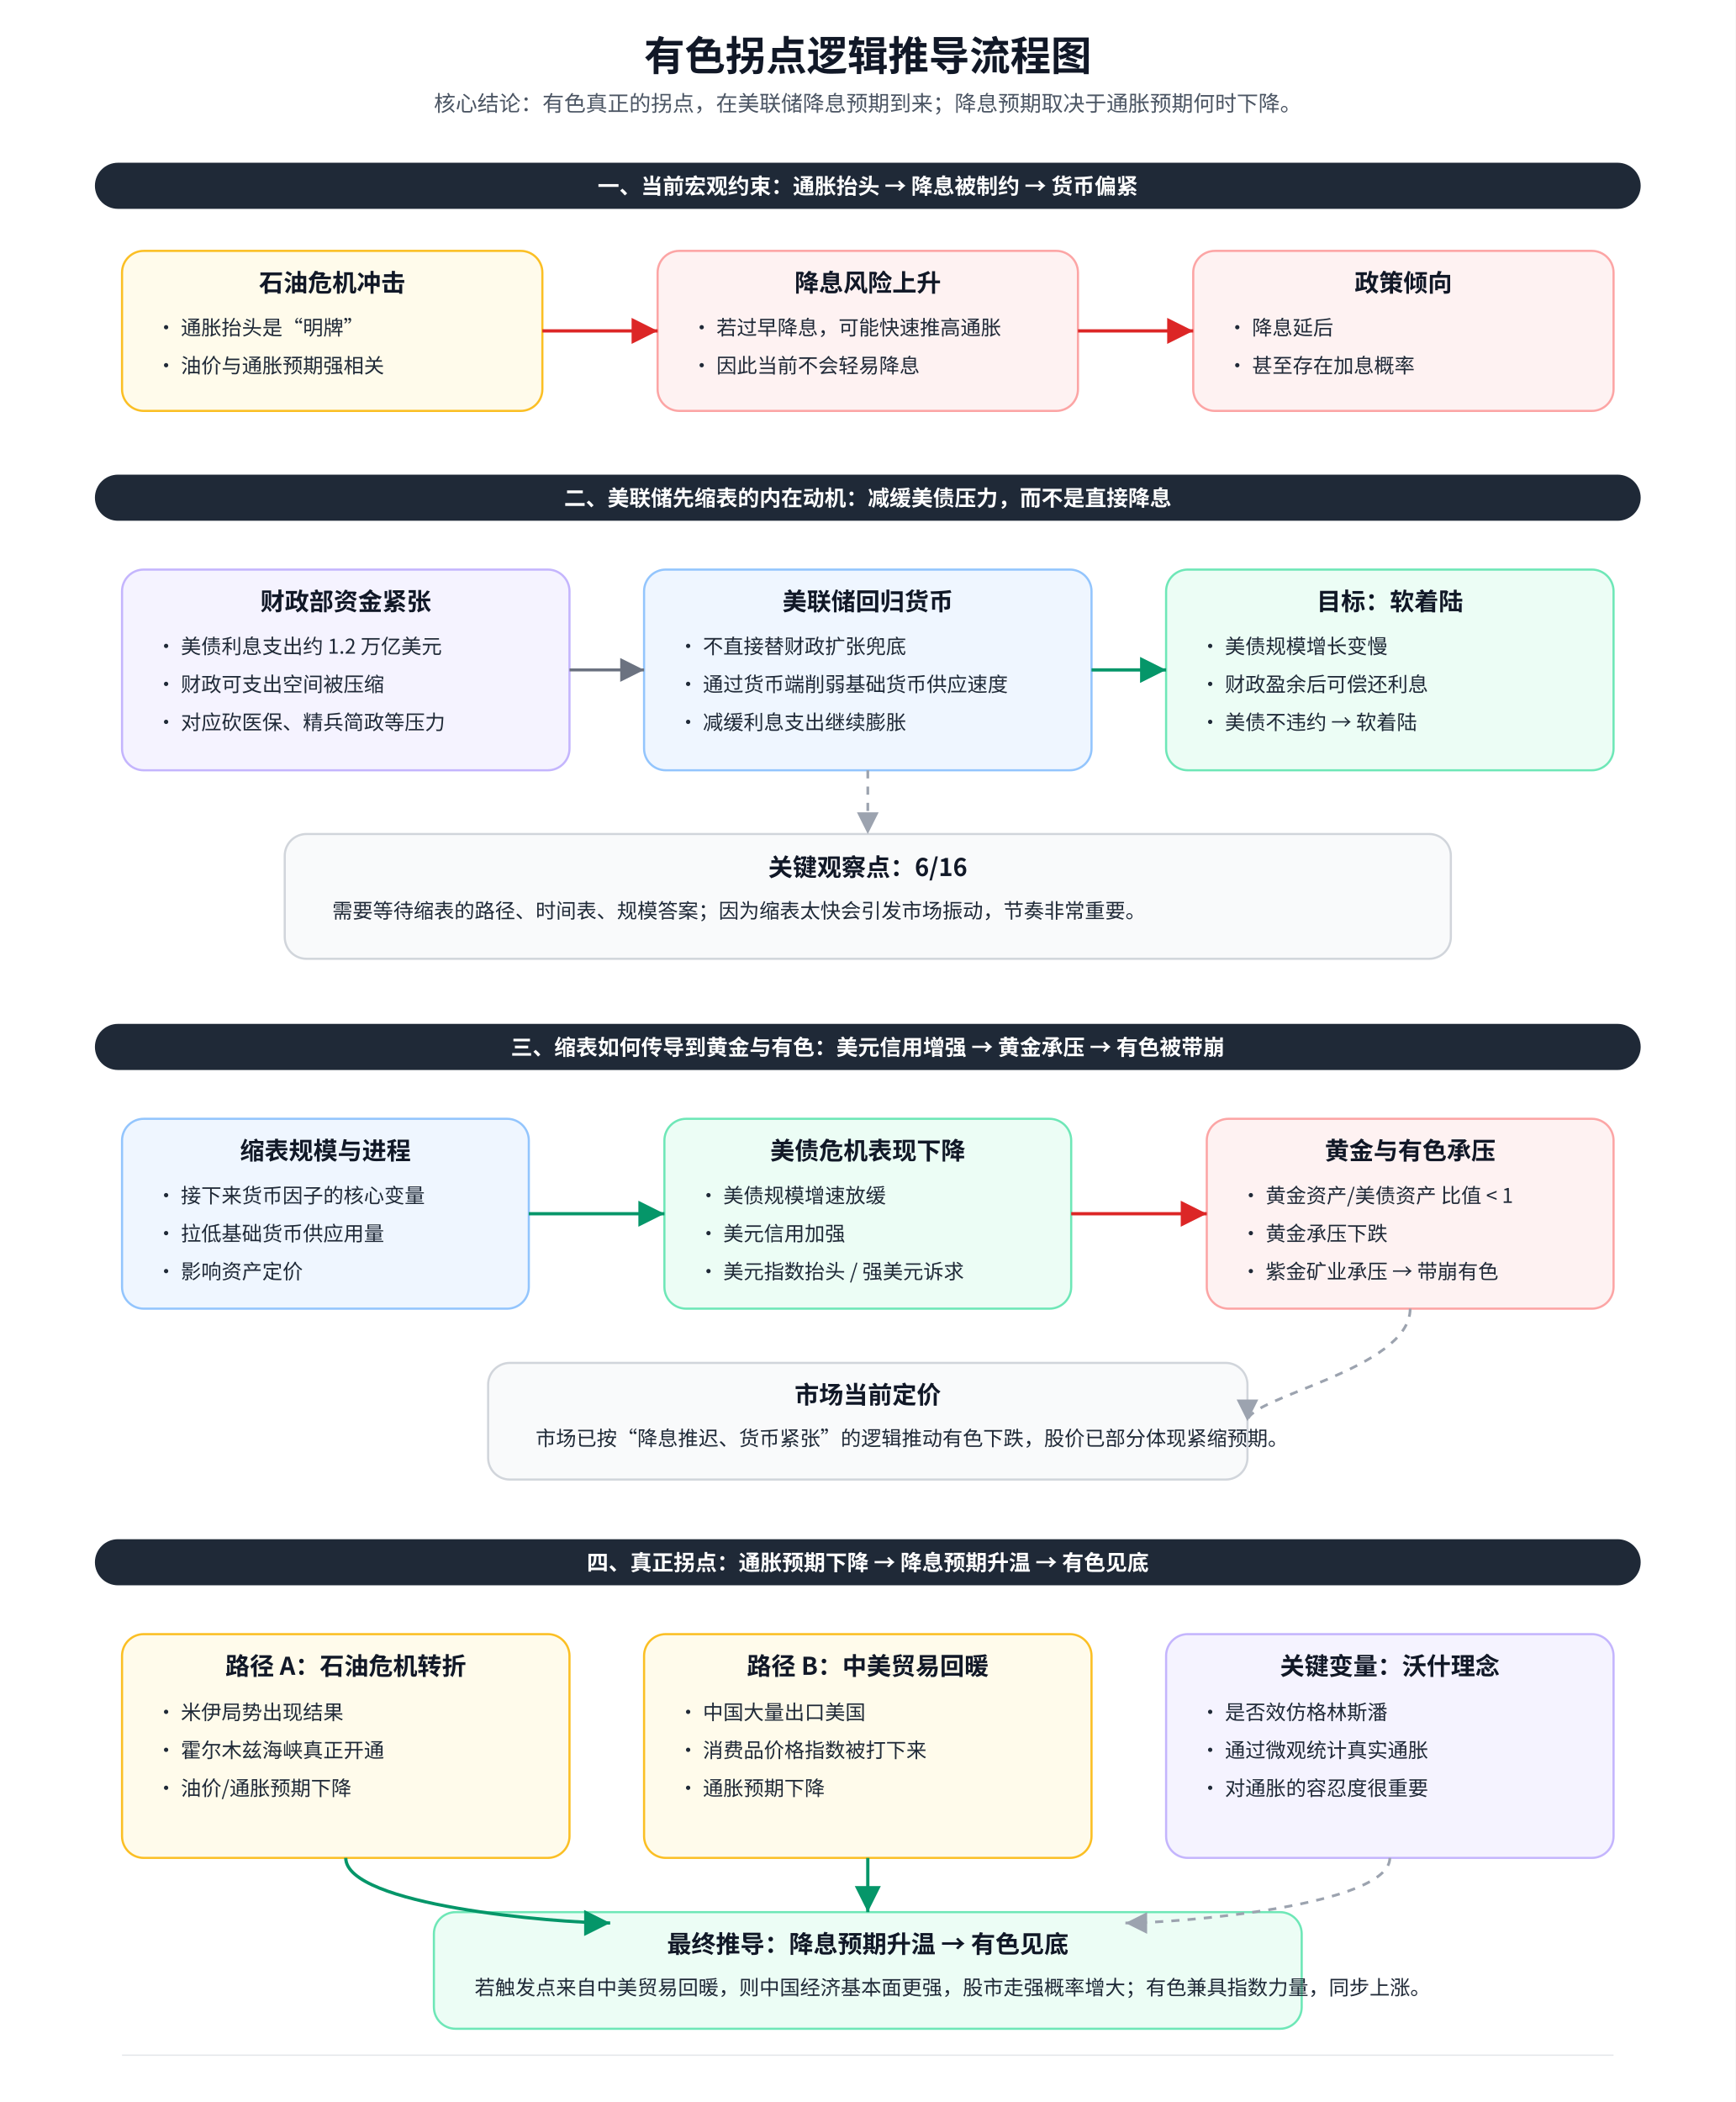
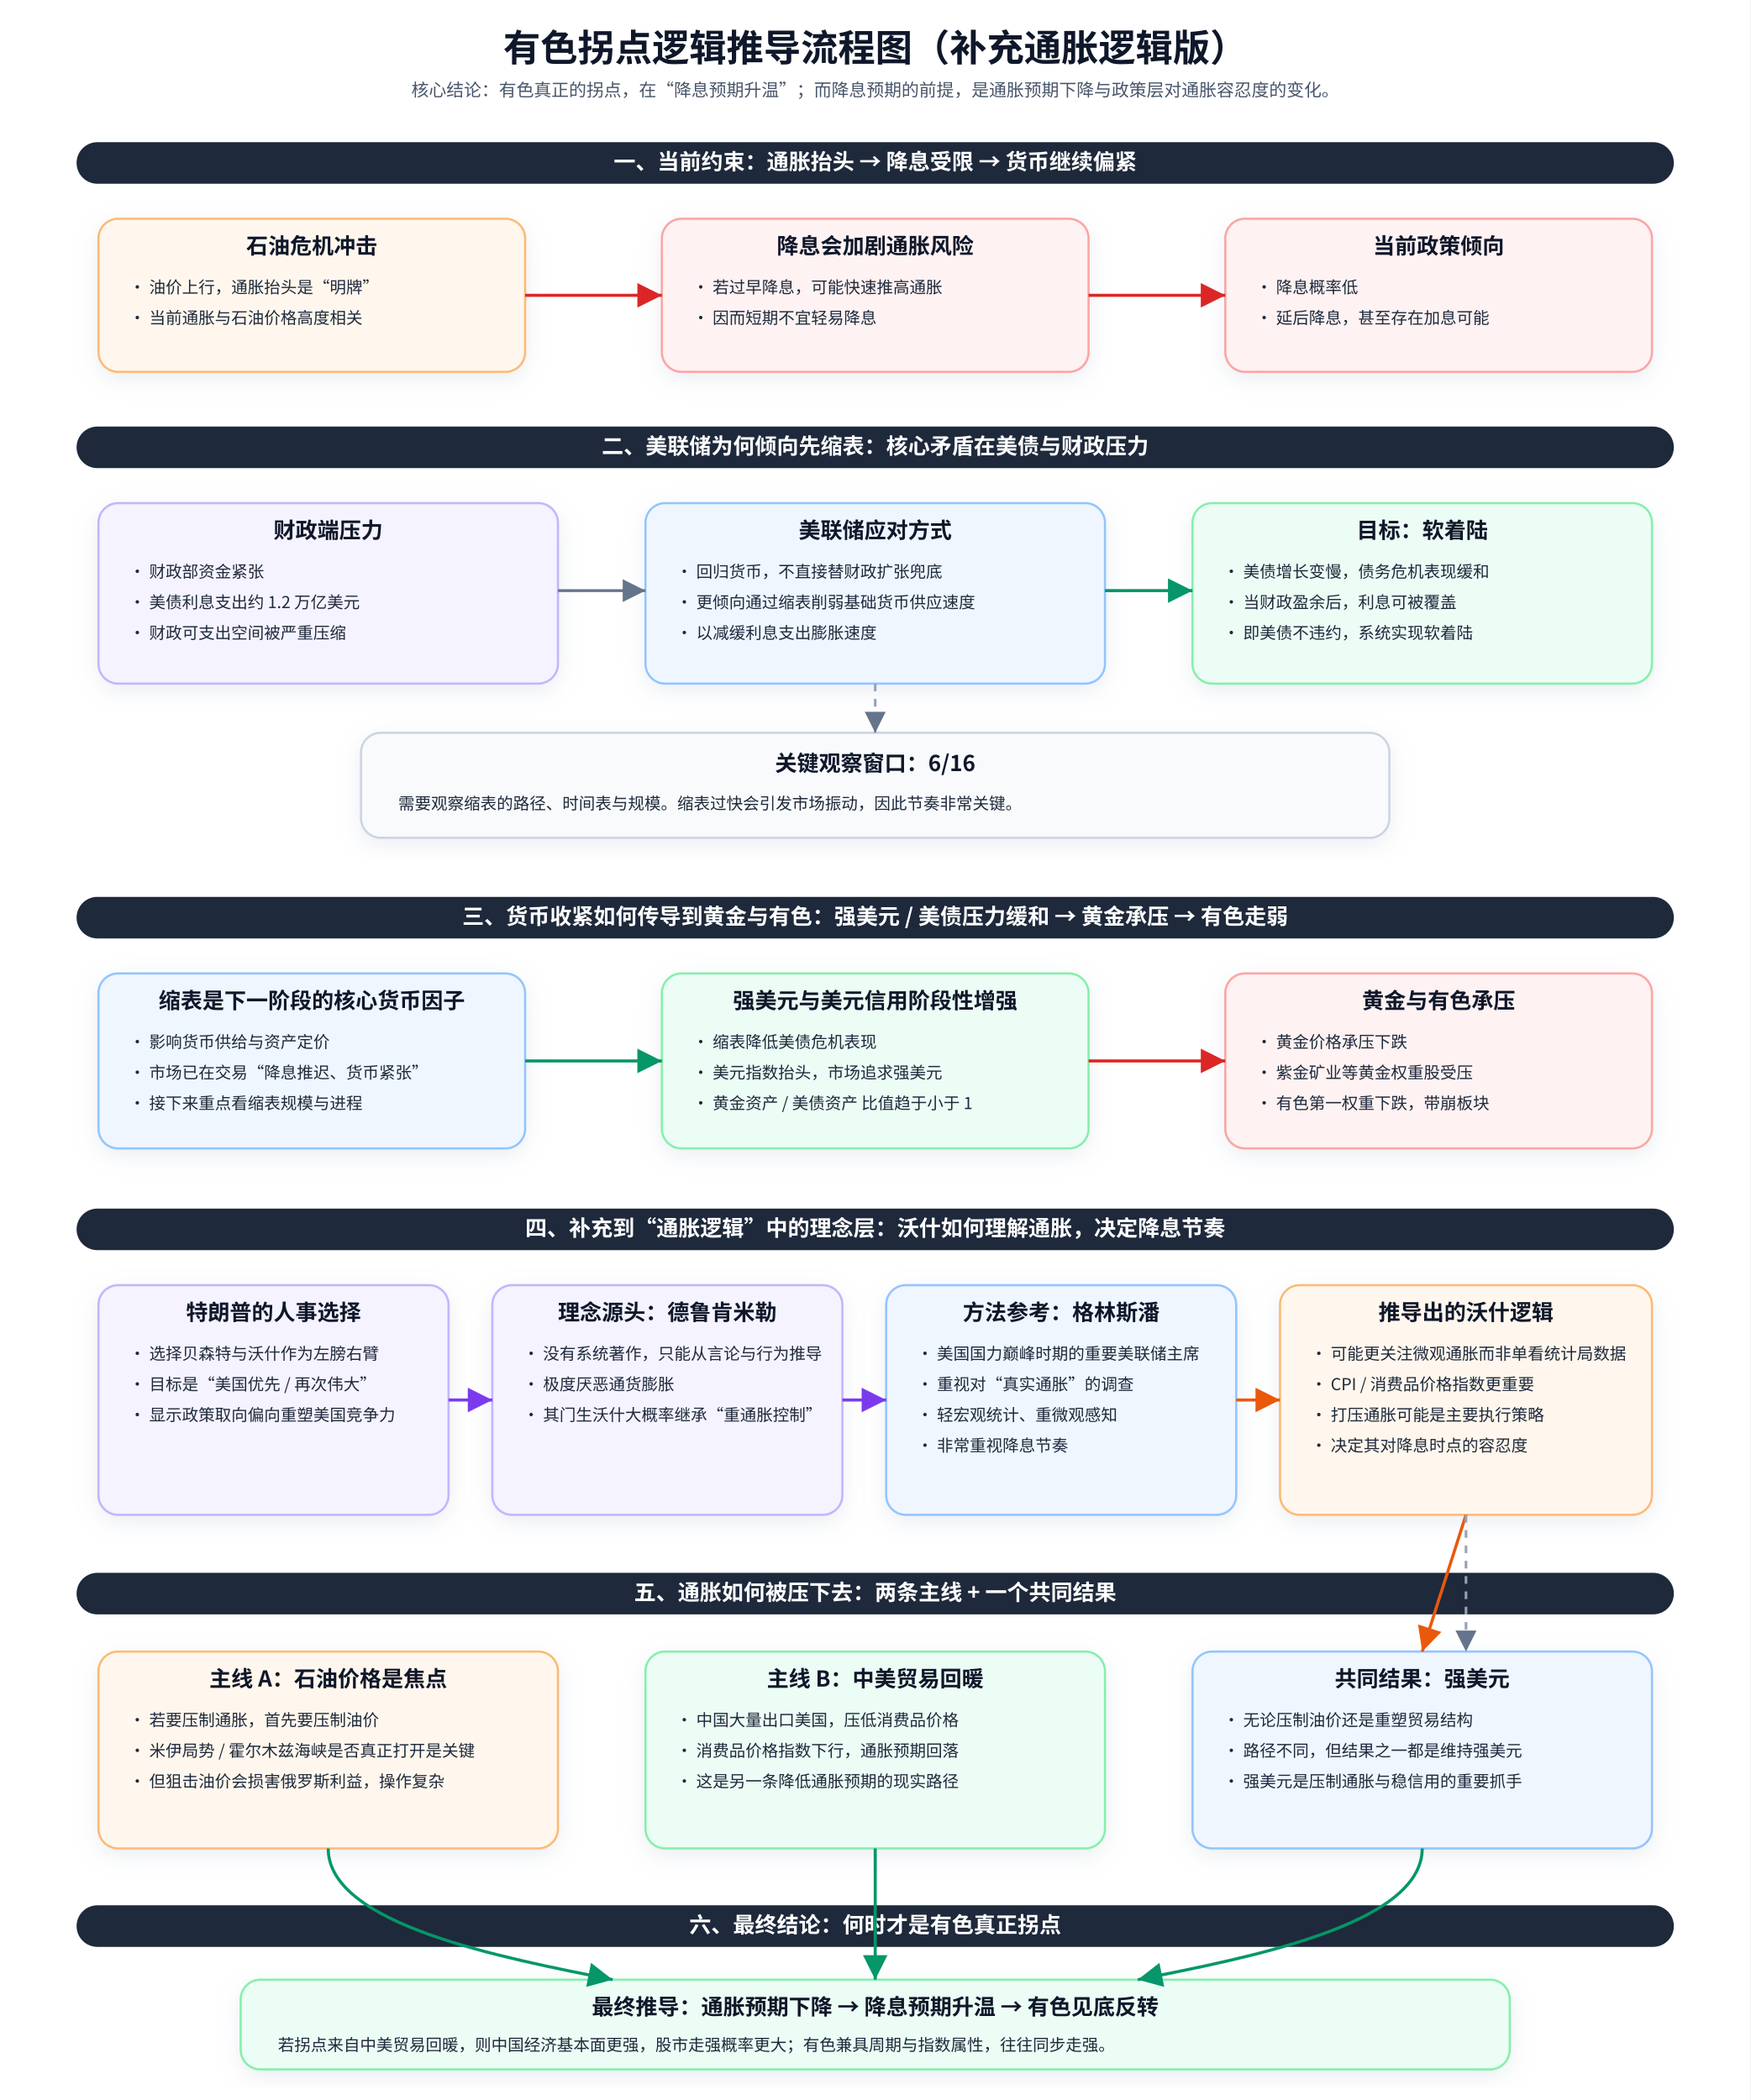
- <svg xmlns="http://www.w3.org/2000/svg" width="1280" height="1550" viewBox="0 0 1280 1550">
+ <svg xmlns="http://www.w3.org/2000/svg" width="1600" height="1920" viewBox="0 0 1600 1920">
  <defs>
-     <style>
-       .title { font: 700 30px "Noto Sans CJK SC","Microsoft YaHei",Arial,sans-serif; fill:#111827; }
-       .subtitle { font: 16px "Noto Sans CJK SC","Microsoft YaHei",Arial,sans-serif; fill:#4b5563; }
-       .box-title { font: 700 18px "Noto Sans CJK SC","Microsoft YaHei",Arial,sans-serif; fill:#111827; }
-       .box-text { font: 15px "Noto Sans CJK SC","Microsoft YaHei",Arial,sans-serif; fill:#1f2937; }
-       .small { font: 13px "Noto Sans CJK SC","Microsoft YaHei",Arial,sans-serif; fill:#4b5563; }
-       .tag { font: 700 14px "Noto Sans CJK SC","Microsoft YaHei",Arial,sans-serif; fill:#ffffff; }
-       .arrow-label { font: 14px "Noto Sans CJK SC","Microsoft YaHei",Arial,sans-serif; fill:#374151; }
-       .section { font: 700 16px "Noto Sans CJK SC","Microsoft YaHei",Arial,sans-serif; fill:#ffffff; }
-       .node { stroke:#d1d5db; stroke-width:1.6; rx:16; ry:16; }
-       .blue { fill:#eff6ff; stroke:#93c5fd; }
-       .yellow { fill:#fffbeb; stroke:#fbbf24; }
-       .red { fill:#fef2f2; stroke:#fca5a5; }
-       .green { fill:#ecfdf5; stroke:#6ee7b7; }
-       .purple { fill:#f5f3ff; stroke:#c4b5fd; }
-       .gray { fill:#f9fafb; stroke:#d1d5db; }
-       .dark { fill:#111827; }
-       .line { stroke:#6b7280; stroke-width:2.2; fill:none; marker-end:url(#arrow); }
-       .line-soft { stroke:#9ca3af; stroke-width:2; fill:none; marker-end:url(#arrowSoft); stroke-dasharray:6 6; }
-       .line-green { stroke:#059669; stroke-width:2.4; fill:none; marker-end:url(#arrowGreen); }
-       .line-red { stroke:#dc2626; stroke-width:2.4; fill:none; marker-end:url(#arrowRed); }
-     </style>
+     <filter id="shadow" x="-20%" y="-20%" width="140%" height="140%">
+       <feDropShadow dx="0" dy="6" stdDeviation="10" flood-color="#94a3b8" flood-opacity="0.18" />
+     </filter>
    <marker id="arrow" markerWidth="12" markerHeight="12" refX="10" refY="6" orient="auto">
-       <path d="M2,2 L10,6 L2,10 Z" fill="#6b7280" />
-     </marker>
-     <marker id="arrowSoft" markerWidth="12" markerHeight="12" refX="10" refY="6" orient="auto">
-       <path d="M2,2 L10,6 L2,10 Z" fill="#9ca3af" />
+       <path d="M2,2 L10,6 L2,10 Z" fill="#64748b" />
    </marker>
    <marker id="arrowGreen" markerWidth="12" markerHeight="12" refX="10" refY="6" orient="auto">
      <path d="M2,2 L10,6 L2,10 Z" fill="#059669" />
    </marker>
    <marker id="arrowRed" markerWidth="12" markerHeight="12" refX="10" refY="6" orient="auto">
      <path d="M2,2 L10,6 L2,10 Z" fill="#dc2626" />
    </marker>
+     <marker id="arrowOrange" markerWidth="12" markerHeight="12" refX="10" refY="6" orient="auto">
+       <path d="M2,2 L10,6 L2,10 Z" fill="#ea580c" />
+     </marker>
+     <marker id="arrowPurple" markerWidth="12" markerHeight="12" refX="10" refY="6" orient="auto">
+       <path d="M2,2 L10,6 L2,10 Z" fill="#7c3aed" />
+     </marker>
+     <style>
+       .bg { fill: #ffffff; }
+       .title { font: 700 34px "Microsoft YaHei","PingFang SC","Noto Sans CJK SC",sans-serif; fill:#0f172a; }
+       .subtitle { font: 16px "Microsoft YaHei","PingFang SC","Noto Sans CJK SC",sans-serif; fill:#475569; }
+       .sectionText { font:700 20px "Microsoft YaHei","PingFang SC","Noto Sans CJK SC",sans-serif; fill:#ffffff; }
+       .nodeTitle { font:700 20px "Microsoft YaHei","PingFang SC","Noto Sans CJK SC",sans-serif; fill:#0f172a; }
+       .nodeText { font:15px "Microsoft YaHei","PingFang SC","Noto Sans CJK SC",sans-serif; fill:#1e293b; }
+       .sectionBar { fill:#1e293b; }
+       .node { stroke-width:2; rx:18; ry:18; filter:url(#shadow); }
+       .blue { fill:#eff6ff; stroke:#93c5fd; }
+       .green { fill:#ecfdf5; stroke:#86efac; }
+       .orange { fill:#fff7ed; stroke:#fdba74; }
+       .red { fill:#fef2f2; stroke:#fca5a5; }
+       .purple { fill:#f5f3ff; stroke:#c4b5fd; }
+       .gray { fill:#f8fafc; stroke:#cbd5e1; }
+       .line { stroke:#64748b; stroke-width:2.6; fill:none; marker-end:url(#arrow); }
+       .lineGreen { stroke:#059669; stroke-width:2.8; fill:none; marker-end:url(#arrowGreen); }
+       .lineRed { stroke:#dc2626; stroke-width:2.8; fill:none; marker-end:url(#arrowRed); }
+       .lineOrange { stroke:#ea580c; stroke-width:2.8; fill:none; marker-end:url(#arrowOrange); }
+       .linePurple { stroke:#7c3aed; stroke-width:2.8; fill:none; marker-end:url(#arrowPurple); }
+       .lineDashed { stroke:#94a3b8; stroke-width:2.4; stroke-dasharray:7 7; fill:none; marker-end:url(#arrow); }
+     </style>
  </defs>
-   <rect x="0" y="0" width="1280" height="1550" fill="#ffffff" />
-   <text x="640" y="52" text-anchor="middle" class="title">有色拐点逻辑推导流程图</text>
-   <text x="640" y="82" text-anchor="middle" class="subtitle">核心结论：有色真正的拐点，在美联储降息预期到来；降息预期取决于通胀预期何时下降。</text>
-   <rect x="70" y="120" width="1140" height="34" rx="17" fill="#1f2937" />
-   <text x="640" y="143" text-anchor="middle" class="section">一、当前宏观约束：通胀抬头 → 降息被制约 → 货币偏紧</text>
-   <rect x="90" y="185" width="310" height="118" class="node yellow" />
-   <text x="245" y="215" text-anchor="middle" class="box-title">石油危机冲击</text>
-   <text x="115" y="247" class="box-text">• 通胀抬头是“明牌”</text>
-   <text x="115" y="275" class="box-text">• 油价与通胀预期强相关</text>
-   <rect x="485" y="185" width="310" height="118" class="node red" />
-   <text x="640" y="215" text-anchor="middle" class="box-title">降息风险上升</text>
-   <text x="510" y="247" class="box-text">• 若过早降息，可能快速推高通胀</text>
-   <text x="510" y="275" class="box-text">• 因此当前不会轻易降息</text>
-   <rect x="880" y="185" width="310" height="118" class="node red" />
-   <text x="1035" y="215" text-anchor="middle" class="box-title">政策倾向</text>
-   <text x="905" y="247" class="box-text">• 降息延后</text>
-   <text x="905" y="275" class="box-text">• 甚至存在加息概率</text>
-   <path d="M400 244 L485 244" class="line-red" />
-   <path d="M795 244 L880 244" class="line-red" />
-   <rect x="70" y="350" width="1140" height="34" rx="17" fill="#1f2937" />
-   <text x="640" y="373" text-anchor="middle" class="section">二、美联储先缩表的内在动机：减缓美债压力，而不是直接降息</text>
-   <rect x="90" y="420" width="330" height="148" class="node purple" />
-   <text x="255" y="450" text-anchor="middle" class="box-title">财政部资金紧张</text>
-   <text x="115" y="482" class="box-text">• 美债利息支出约 1.2 万亿美元</text>
-   <text x="115" y="510" class="box-text">• 财政可支出空间被压缩</text>
-   <text x="115" y="538" class="box-text">• 对应砍医保、精兵简政等压力</text>
-   <rect x="475" y="420" width="330" height="148" class="node blue" />
-   <text x="640" y="450" text-anchor="middle" class="box-title">美联储回归货币</text>
-   <text x="500" y="482" class="box-text">• 不直接替财政扩张兜底</text>
-   <text x="500" y="510" class="box-text">• 通过货币端削弱基础货币供应速度</text>
-   <text x="500" y="538" class="box-text">• 减缓利息支出继续膨胀</text>
-   <rect x="860" y="420" width="330" height="148" class="node green" />
-   <text x="1025" y="450" text-anchor="middle" class="box-title">目标：软着陆</text>
-   <text x="885" y="482" class="box-text">• 美债规模增长变慢</text>
-   <text x="885" y="510" class="box-text">• 财政盈余后可偿还利息</text>
-   <text x="885" y="538" class="box-text">• 美债不违约 → 软着陆</text>
-   <path d="M420 494 L475 494" class="line" />
-   <path d="M805 494 L860 494" class="line-green" />
-   <rect x="210" y="615" width="860" height="92" class="node gray" />
-   <text x="640" y="646" text-anchor="middle" class="box-title">关键观察点：6/16</text>
-   <text x="245" y="677" class="box-text">需要等待缩表的路径、时间表、规模答案；因为缩表太快会引发市场振动，节奏非常重要。</text>
-   <path d="M640 568 L640 615" class="line-soft" />
-   <rect x="70" y="755" width="1140" height="34" rx="17" fill="#1f2937" />
-   <text x="640" y="778" text-anchor="middle" class="section">三、缩表如何传导到黄金与有色：美元信用增强 → 黄金承压 → 有色被带崩</text>
-   <rect x="90" y="825" width="300" height="140" class="node blue" />
-   <text x="240" y="855" text-anchor="middle" class="box-title">缩表规模与进程</text>
-   <text x="115" y="887" class="box-text">• 接下来货币因子的核心变量</text>
-   <text x="115" y="915" class="box-text">• 拉低基础货币供应用量</text>
-   <text x="115" y="943" class="box-text">• 影响资产定价</text>
-   <rect x="490" y="825" width="300" height="140" class="node green" />
-   <text x="640" y="855" text-anchor="middle" class="box-title">美债危机表现下降</text>
-   <text x="515" y="887" class="box-text">• 美债规模增速放缓</text>
-   <text x="515" y="915" class="box-text">• 美元信用加强</text>
-   <text x="515" y="943" class="box-text">• 美元指数抬头 / 强美元诉求</text>
-   <rect x="890" y="825" width="300" height="140" class="node red" />
-   <text x="1040" y="855" text-anchor="middle" class="box-title">黄金与有色承压</text>
-   <text x="915" y="887" class="box-text">• 黄金资产/美债资产 比值 &lt; 1</text>
-   <text x="915" y="915" class="box-text">• 黄金承压下跌</text>
-   <text x="915" y="943" class="box-text">• 紫金矿业承压 → 带崩有色</text>
-   <path d="M390 895 L490 895" class="line-green" />
-   <path d="M790 895 L890 895" class="line-red" />
-   <rect x="360" y="1005" width="560" height="86" class="node gray" />
-   <text x="640" y="1035" text-anchor="middle" class="box-title">市场当前定价</text>
-   <text x="395" y="1066" class="box-text">市场已按“降息推迟、货币紧张”的逻辑推动有色下跌，股价已部分体现紧缩预期。</text>
-   <path d="M1040 965 C1040 1010 920 1030 920 1048" class="line-soft" />
-   <rect x="70" y="1135" width="1140" height="34" rx="17" fill="#1f2937" />
-   <text x="640" y="1158" text-anchor="middle" class="section">四、真正拐点：通胀预期下降 → 降息预期升温 → 有色见底</text>
-   <rect x="90" y="1205" width="330" height="165" class="node yellow" />
-   <text x="255" y="1235" text-anchor="middle" class="box-title">路径 A：石油危机转折</text>
-   <text x="115" y="1268" class="box-text">• 米伊局势出现结果</text>
-   <text x="115" y="1296" class="box-text">• 霍尔木兹海峡真正开通</text>
-   <text x="115" y="1324" class="box-text">• 油价/通胀预期下降</text>
-   <rect x="475" y="1205" width="330" height="165" class="node yellow" />
-   <text x="640" y="1235" text-anchor="middle" class="box-title">路径 B：中美贸易回暖</text>
-   <text x="500" y="1268" class="box-text">• 中国大量出口美国</text>
-   <text x="500" y="1296" class="box-text">• 消费品价格指数被打下来</text>
-   <text x="500" y="1324" class="box-text">• 通胀预期下降</text>
-   <rect x="860" y="1205" width="330" height="165" class="node purple" />
-   <text x="1025" y="1235" text-anchor="middle" class="box-title">关键变量：沃什理念</text>
-   <text x="885" y="1268" class="box-text">• 是否效仿格林斯潘</text>
-   <text x="885" y="1296" class="box-text">• 通过微观统计真实通胀</text>
-   <text x="885" y="1324" class="box-text">• 对通胀的容忍度很重要</text>
-   <rect x="320" y="1410" width="640" height="86" class="node green" />
-   <text x="640" y="1440" text-anchor="middle" class="box-title">最终推导：降息预期升温 → 有色见底</text>
-   <text x="350" y="1471" class="box-text">若触发点来自中美贸易回暖，则中国经济基本面更强，股市走强概率增大；有色兼具指数力量，同步上涨。</text>
-   <path d="M255 1370 C255 1405 410 1418 450 1418" class="line-green" />
-   <path d="M640 1370 L640 1410" class="line-green" />
-   <path d="M1025 1370 C1025 1405 870 1418 830 1418" class="line-soft" />
-   <rect x="90" y="1515" width="1100" height="1" fill="#e5e7eb" />
+   <rect class="bg" x="0" y="0" width="1600" height="1920" />
+   <text x="800" y="56" text-anchor="middle" class="title">有色拐点逻辑推导流程图（补充通胀逻辑版）</text>
+   <text x="800" y="88" text-anchor="middle" class="subtitle">核心结论：有色真正的拐点，在“降息预期升温”；而降息预期的前提，是通胀预期下降与政策层对通胀容忍度的变化。</text>
+   <rect x="70" y="130" width="1460" height="38" rx="19" ry="19" class="sectionBar" />
+   <text x="800" y="155" text-anchor="middle" class="sectionText">一、当前约束：通胀抬头 → 降息受限 → 货币继续偏紧</text>
+   <rect x="90" y="200" width="390" height="140" rx="18" ry="18" class="node orange" />
+   <text x="285" y="232" text-anchor="middle" class="nodeTitle">石油危机冲击</text>
+   <text x="118" y="268" class="nodeText">• 油价上行，通胀抬头是“明牌”</text>
+   <text x="118" y="296" class="nodeText">• 当前通胀与石油价格高度相关</text>
+   <rect x="605" y="200" width="390" height="140" rx="18" ry="18" class="node red" />
+   <text x="800" y="232" text-anchor="middle" class="nodeTitle">降息会加剧通胀风险</text>
+   <text x="633" y="268" class="nodeText">• 若过早降息，可能快速推高通胀</text>
+   <text x="633" y="296" class="nodeText">• 因而短期不宜轻易降息</text>
+   <rect x="1120" y="200" width="390" height="140" rx="18" ry="18" class="node red" />
+   <text x="1315" y="232" text-anchor="middle" class="nodeTitle">当前政策倾向</text>
+   <text x="1148" y="268" class="nodeText">• 降息概率低</text>
+   <text x="1148" y="296" class="nodeText">• 延后降息，甚至存在加息可能</text>
+   <path d="M480 270 L605 270" class="lineRed" />
+   <path d="M995 270 L1120 270" class="lineRed" />
+   <rect x="70" y="390" width="1460" height="38" rx="19" ry="19" class="sectionBar" />
+   <text x="800" y="415" text-anchor="middle" class="sectionText">二、美联储为何倾向先缩表：核心矛盾在美债与财政压力</text>
+   <rect x="90" y="460" width="420" height="165" rx="18" ry="18" class="node purple" />
+   <text x="300" y="492" text-anchor="middle" class="nodeTitle">财政端压力</text>
+   <text x="118" y="528" class="nodeText">• 财政部资金紧张</text>
+   <text x="118" y="556" class="nodeText">• 美债利息支出约 1.2 万亿美元</text>
+   <text x="118" y="584" class="nodeText">• 财政可支出空间被严重压缩</text>
+   <rect x="590" y="460" width="420" height="165" rx="18" ry="18" class="node blue" />
+   <text x="800" y="492" text-anchor="middle" class="nodeTitle">美联储应对方式</text>
+   <text x="618" y="528" class="nodeText">• 回归货币，不直接替财政扩张兜底</text>
+   <text x="618" y="556" class="nodeText">• 更倾向通过缩表削弱基础货币供应速度</text>
+   <text x="618" y="584" class="nodeText">• 以减缓利息支出膨胀速度</text>
+   <rect x="1090" y="460" width="420" height="165" rx="18" ry="18" class="node green" />
+   <text x="1300" y="492" text-anchor="middle" class="nodeTitle">目标：软着陆</text>
+   <text x="1118" y="528" class="nodeText">• 美债增长变慢，债务危机表现缓和</text>
+   <text x="1118" y="556" class="nodeText">• 当财政盈余后，利息可被覆盖</text>
+   <text x="1118" y="584" class="nodeText">• 即美债不违约，系统实现软着陆</text>
+   <path d="M510 540 L590 540" class="line" />
+   <path d="M1010 540 L1090 540" class="lineGreen" />
+   <rect x="330" y="670" width="940" height="96" rx="18" ry="18" class="node gray" />
+   <text x="800" y="705" text-anchor="middle" class="nodeTitle">关键观察窗口：6/16</text>
+   <text x="364" y="740" class="nodeText">需要观察缩表的路径、时间表与规模。缩表过快会引发市场振动，因此节奏非常关键。</text>
+   <path d="M800 625 L800 670" class="lineDashed" />
+   <rect x="70" y="820" width="1460" height="38" rx="19" ry="19" class="sectionBar" />
+   <text x="800" y="845" text-anchor="middle" class="sectionText">三、货币收紧如何传导到黄金与有色：强美元 / 美债压力缓和 → 黄金承压 → 有色走弱</text>
+   <rect x="90" y="890" width="390" height="160" rx="18" ry="18" class="node blue" />
+   <text x="285" y="922" text-anchor="middle" class="nodeTitle">缩表是下一阶段的核心货币因子</text>
+   <text x="118" y="958" class="nodeText">• 影响货币供给与资产定价</text>
+   <text x="118" y="986" class="nodeText">• 市场已在交易“降息推迟、货币紧张”</text>
+   <text x="118" y="1014" class="nodeText">• 接下来重点看缩表规模与进程</text>
+   <rect x="605" y="890" width="390" height="160" rx="18" ry="18" class="node green" />
+   <text x="800" y="922" text-anchor="middle" class="nodeTitle">强美元与美元信用阶段性增强</text>
+   <text x="633" y="958" class="nodeText">• 缩表降低美债危机表现</text>
+   <text x="633" y="986" class="nodeText">• 美元指数抬头，市场追求强美元</text>
+   <text x="633" y="1014" class="nodeText">• 黄金资产 / 美债资产 比值趋于小于 1</text>
+   <rect x="1120" y="890" width="390" height="160" rx="18" ry="18" class="node red" />
+   <text x="1315" y="922" text-anchor="middle" class="nodeTitle">黄金与有色承压</text>
+   <text x="1148" y="958" class="nodeText">• 黄金价格承压下跌</text>
+   <text x="1148" y="986" class="nodeText">• 紫金矿业等黄金权重股受压</text>
+   <text x="1148" y="1014" class="nodeText">• 有色第一权重下跌，带崩板块</text>
+   <path d="M480 970 L605 970" class="lineGreen" />
+   <path d="M995 970 L1120 970" class="lineRed" />
+   <rect x="70" y="1105" width="1460" height="38" rx="19" ry="19" class="sectionBar" />
+   <text x="800" y="1130" text-anchor="middle" class="sectionText">四、补充到“通胀逻辑”中的理念层：沃什如何理解通胀，决定降息节奏</text>
+   <rect x="90" y="1175" width="320" height="210" rx="18" ry="18" class="node purple" />
+   <text x="250" y="1207" text-anchor="middle" class="nodeTitle">特朗普的人事选择</text>
+   <text x="118" y="1243" class="nodeText">• 选择贝森特与沃什作为左膀右臂</text>
+   <text x="118" y="1271" class="nodeText">• 目标是“美国优先 / 再次伟大”</text>
+   <text x="118" y="1299" class="nodeText">• 显示政策取向偏向重塑美国竞争力</text>
+   <rect x="450" y="1175" width="320" height="210" rx="18" ry="18" class="node purple" />
+   <text x="610" y="1207" text-anchor="middle" class="nodeTitle">理念源头：德鲁肯米勒</text>
+   <text x="478" y="1243" class="nodeText">• 没有系统著作，只能从言论与行为推导</text>
+   <text x="478" y="1271" class="nodeText">• 极度厌恶通货膨胀</text>
+   <text x="478" y="1299" class="nodeText">• 其门生沃什大概率继承“重通胀控制”</text>
+   <rect x="810" y="1175" width="320" height="210" rx="18" ry="18" class="node blue" />
+   <text x="970" y="1207" text-anchor="middle" class="nodeTitle">方法参考：格林斯潘</text>
+   <text x="838" y="1243" class="nodeText">• 美国国力巅峰时期的重要美联储主席</text>
+   <text x="838" y="1271" class="nodeText">• 重视对“真实通胀”的调查</text>
+   <text x="838" y="1299" class="nodeText">• 轻宏观统计、重微观感知</text>
+   <text x="838" y="1327" class="nodeText">• 非常重视降息节奏</text>
+   <rect x="1170" y="1175" width="340" height="210" rx="18" ry="18" class="node orange" />
+   <text x="1340" y="1207" text-anchor="middle" class="nodeTitle">推导出的沃什逻辑</text>
+   <text x="1198" y="1243" class="nodeText">• 可能更关注微观通胀而非单看统计局数据</text>
+   <text x="1198" y="1271" class="nodeText">• CPI / 消费品价格指数更重要</text>
+   <text x="1198" y="1299" class="nodeText">• 打压通胀可能是主要执行策略</text>
+   <text x="1198" y="1327" class="nodeText">• 决定其对降息时点的容忍度</text>
+   <path d="M410 1280 L450 1280" class="linePurple" />
+   <path d="M770 1280 L810 1280" class="linePurple" />
+   <path d="M1130 1280 L1170 1280" class="lineOrange" />
+   <rect x="70" y="1438" width="1460" height="38" rx="19" ry="19" class="sectionBar" />
+   <text x="800" y="1463" text-anchor="middle" class="sectionText">五、通胀如何被压下去：两条主线 + 一个共同结果</text>
+   <rect x="90" y="1510" width="420" height="180" rx="18" ry="18" class="node orange" />
+   <text x="300" y="1542" text-anchor="middle" class="nodeTitle">主线 A：石油价格是焦点</text>
+   <text x="118" y="1578" class="nodeText">• 若要压制通胀，首先要压制油价</text>
+   <text x="118" y="1606" class="nodeText">• 米伊局势 / 霍尔木兹海峡是否真正打开是关键</text>
+   <text x="118" y="1634" class="nodeText">• 但狙击油价会损害俄罗斯利益，操作复杂</text>
+   <rect x="590" y="1510" width="420" height="180" rx="18" ry="18" class="node green" />
+   <text x="800" y="1542" text-anchor="middle" class="nodeTitle">主线 B：中美贸易回暖</text>
+   <text x="618" y="1578" class="nodeText">• 中国大量出口美国，压低消费品价格</text>
+   <text x="618" y="1606" class="nodeText">• 消费品价格指数下行，通胀预期回落</text>
+   <text x="618" y="1634" class="nodeText">• 这是另一条降低通胀预期的现实路径</text>
+   <rect x="1090" y="1510" width="420" height="180" rx="18" ry="18" class="node blue" />
+   <text x="1300" y="1542" text-anchor="middle" class="nodeTitle">共同结果：强美元</text>
+   <text x="1118" y="1578" class="nodeText">• 无论压制油价还是重塑贸易结构</text>
+   <text x="1118" y="1606" class="nodeText">• 路径不同，但结果之一都是维持强美元</text>
+   <text x="1118" y="1634" class="nodeText">• 强美元是压制通胀与稳信用的重要抓手</text>
+   <path d="M1340 1385 L1300 1510" class="lineOrange" />
+   <path d="M1340 1385 C1340 1450 1340 1450 1340 1510" class="lineDashed" />
+   <rect x="70" y="1742" width="1460" height="38" rx="19" ry="19" class="sectionBar" />
+   <text x="800" y="1767" text-anchor="middle" class="sectionText">六、最终结论：何时才是有色真正拐点</text>
+   <rect x="220" y="1810" width="1160" height="82" rx="18" ry="18" class="node green" />
+   <text x="800" y="1842" text-anchor="middle" class="nodeTitle">最终推导：通胀预期下降 → 降息预期升温 → 有色见底反转</text>
+   <text x="254" y="1875" class="nodeText">若拐点来自中美贸易回暖，则中国经济基本面更强，股市走强概率更大；有色兼具周期与指数属性，往往同步走强。</text>
+   <path d="M300 1690 C300 1760 460 1790 560 1810" class="lineGreen" />
+   <path d="M800 1690 L800 1810" class="lineGreen" />
+   <path d="M1300 1690 C1300 1760 1140 1790 1040 1810" class="lineGreen" />
</svg>
